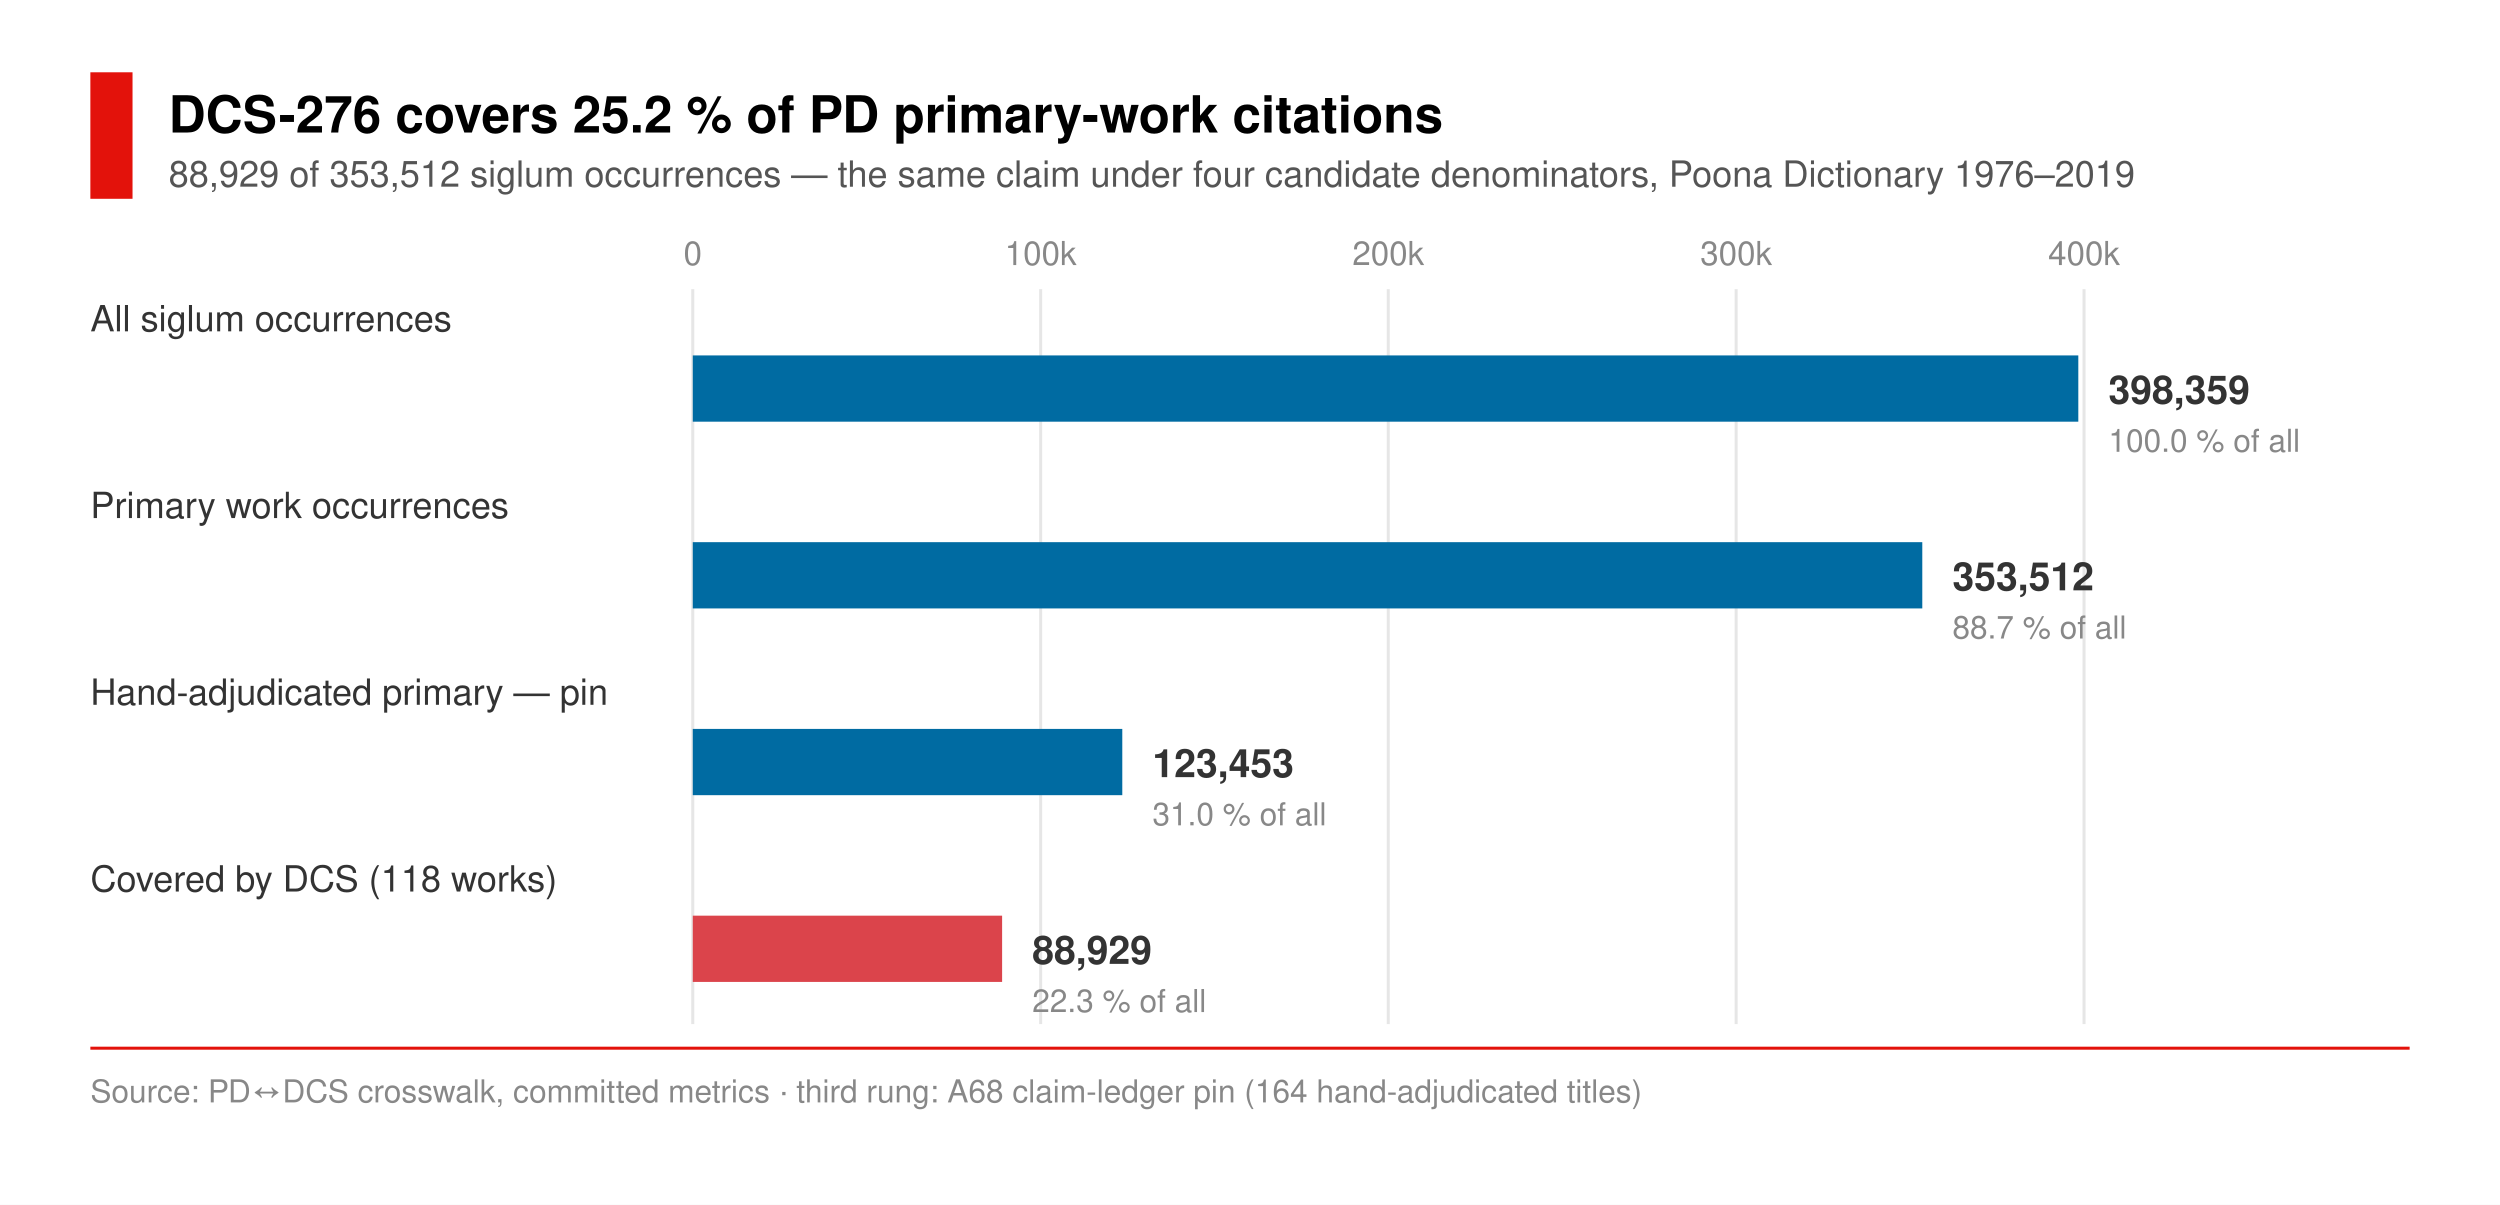
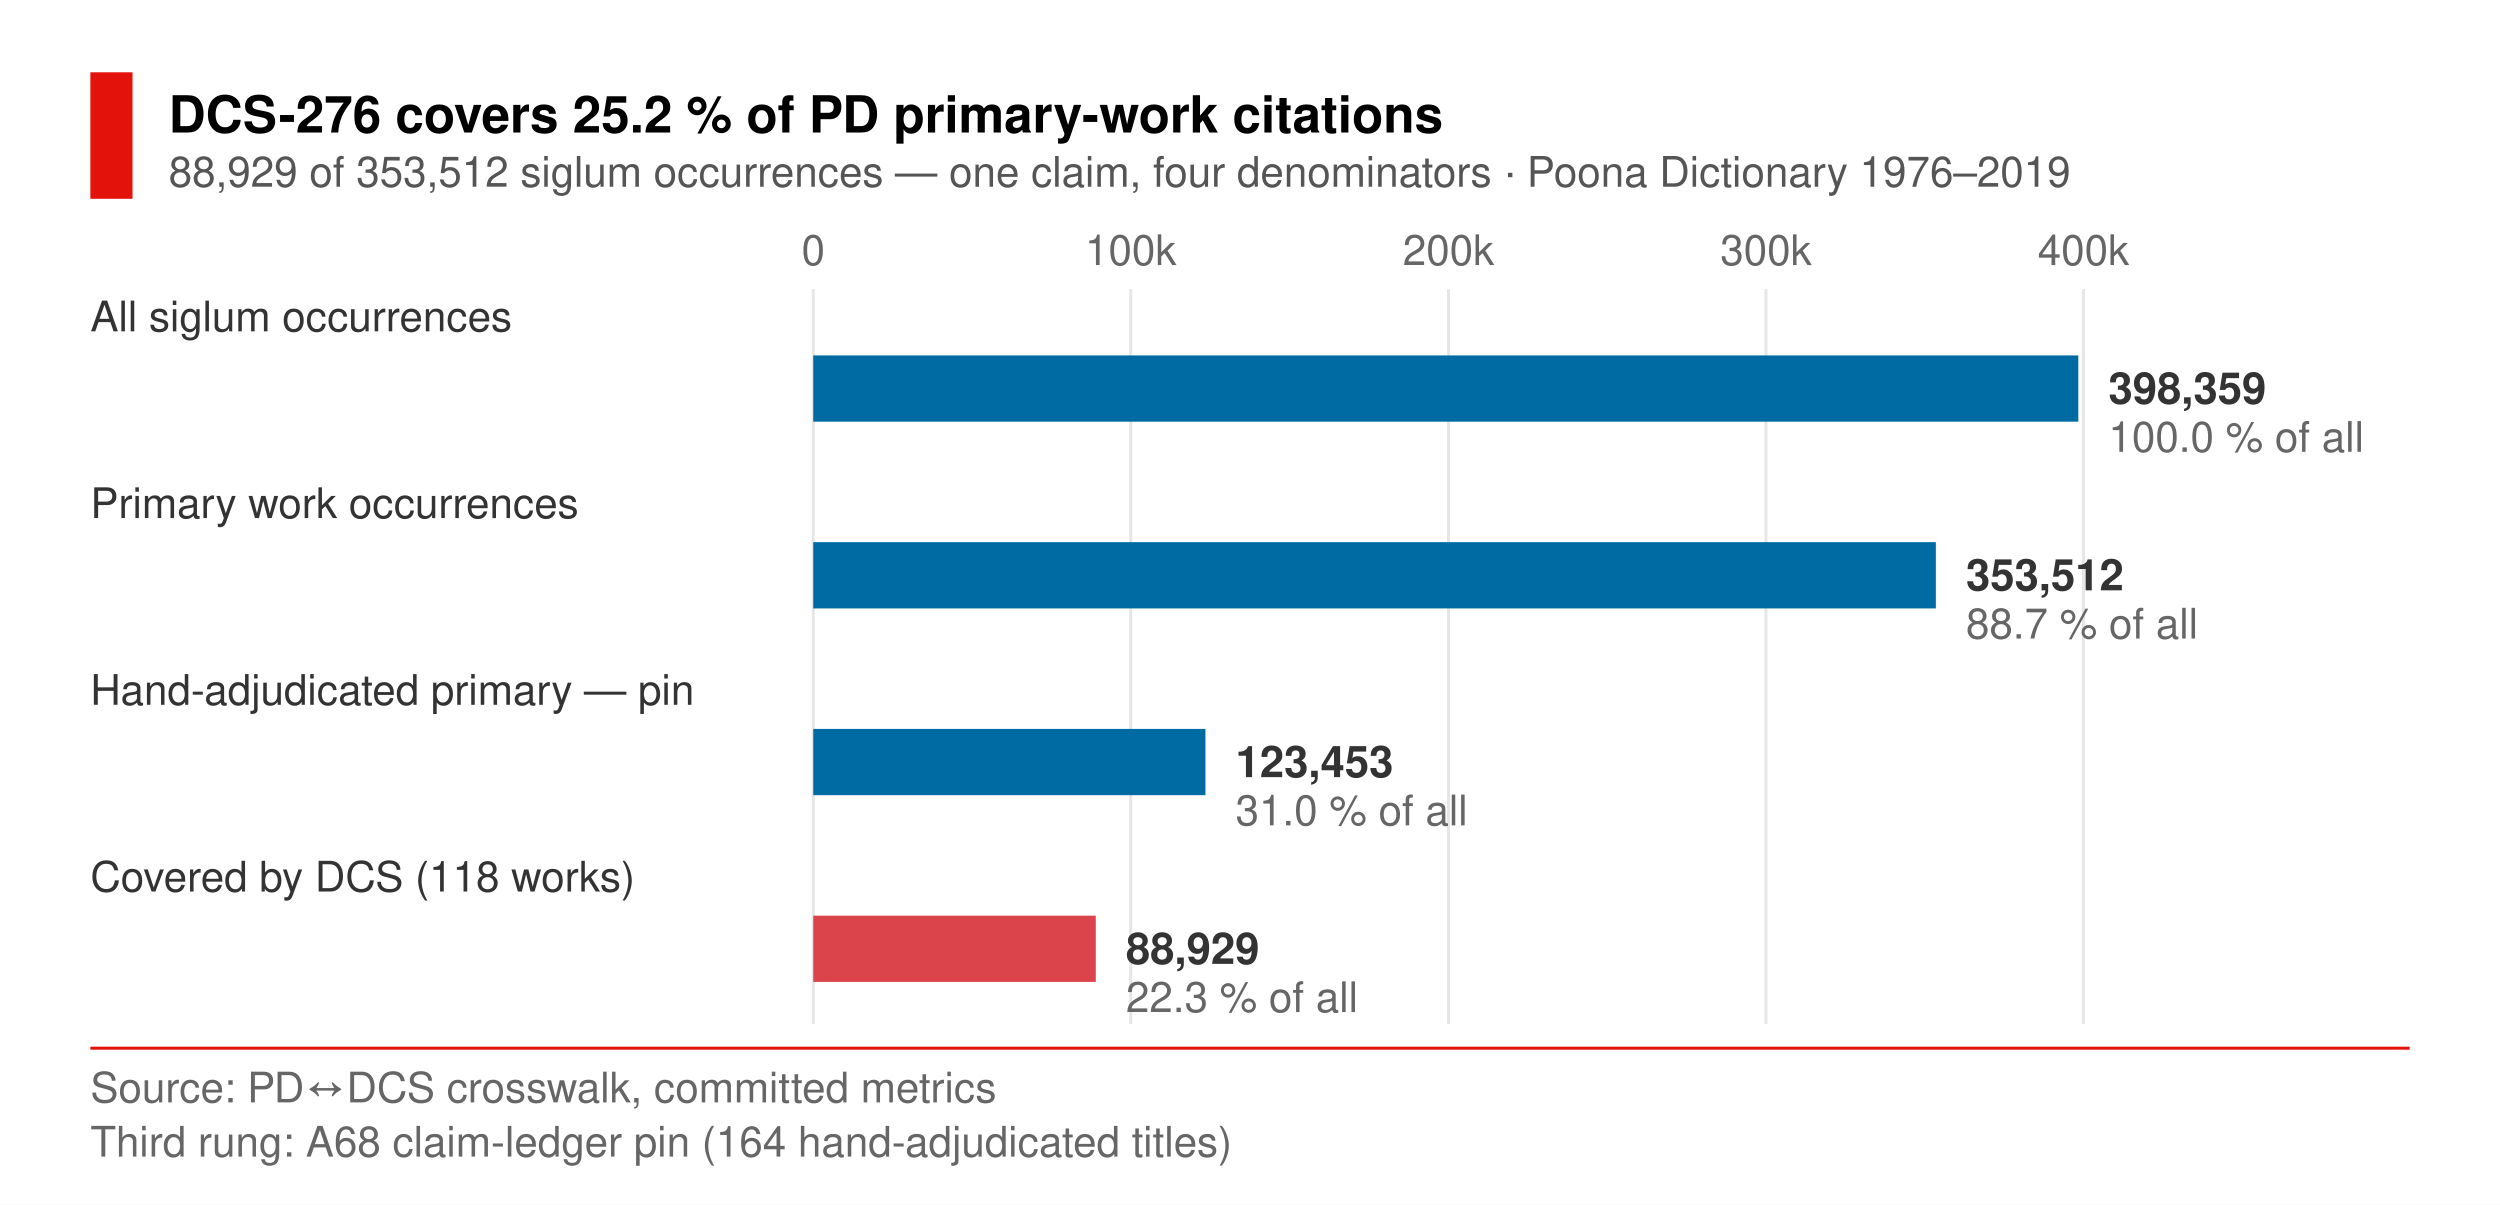
<svg xmlns="http://www.w3.org/2000/svg" width="830" height="400" viewBox="0 0 830 400">
  <rect width="830" height="400" fill="white" />
  <rect x="30" y="24" width="14" height="42" fill="#E3120B" />
  <text x="56" y="44" font-family="Helvetica, Arial, sans-serif" font-size="17" font-weight="bold">DCS-276 covers 25.2 % of PD primary-work citations</text>
-   <text x="56" y="62" font-family="Helvetica, Arial, sans-serif" font-size="12" fill="#555555">88,929 of 353,512 siglum occurrences — the same claim under four candidate denominators, Poona Dictionary 1976–2019</text>
-   <line x1="230.0" y1="96" x2="230.0" y2="340" stroke="#e6e6e6" />
-   <text x="230.0" y="88" font-family="Helvetica, Arial, sans-serif" font-size="11" fill="#888888" text-anchor="middle">0</text>
-   <line x1="345.5" y1="96" x2="345.5" y2="340" stroke="#e6e6e6" />
-   <text x="345.5" y="88" font-family="Helvetica, Arial, sans-serif" font-size="11" fill="#888888" text-anchor="middle">100k</text>
-   <line x1="460.9" y1="96" x2="460.9" y2="340" stroke="#e6e6e6" />
-   <text x="460.9" y="88" font-family="Helvetica, Arial, sans-serif" font-size="11" fill="#888888" text-anchor="middle">200k</text>
-   <line x1="576.4" y1="96" x2="576.4" y2="340" stroke="#e6e6e6" />
-   <text x="576.4" y="88" font-family="Helvetica, Arial, sans-serif" font-size="11" fill="#888888" text-anchor="middle">300k</text>
-   <line x1="691.9" y1="96" x2="691.9" y2="340" stroke="#e6e6e6" />
-   <text x="691.9" y="88" font-family="Helvetica, Arial, sans-serif" font-size="11" fill="#888888" text-anchor="middle">400k</text>
-   <text x="30" y="110.0" font-family="Helvetica, Arial, sans-serif" font-size="12" fill="#333333">All siglum occurrences</text>
-   <rect x="230" y="118.0" width="460.0" height="22" fill="#006BA2" />
-   <text x="700.0" y="134.0" font-family="Helvetica, Arial, sans-serif" font-size="13" font-weight="bold" fill="#333333">398,359</text>
-   <text x="700.0" y="150.0" font-family="Helvetica, Arial, sans-serif" font-size="10.5" fill="#888888">100.0 % of all</text>
-   <text x="30" y="172.0" font-family="Helvetica, Arial, sans-serif" font-size="12" fill="#333333">Primary work occurrences</text>
-   <rect x="230" y="180.0" width="408.2" height="22" fill="#006BA2" />
-   <text x="648.2" y="196.0" font-family="Helvetica, Arial, sans-serif" font-size="13" font-weight="bold" fill="#333333">353,512</text>
-   <text x="648.2" y="212.0" font-family="Helvetica, Arial, sans-serif" font-size="10.5" fill="#888888">88.7 % of all</text>
-   <text x="30" y="234.0" font-family="Helvetica, Arial, sans-serif" font-size="12" fill="#333333">Hand-adjudicated primary — pin</text>
-   <rect x="230" y="242.0" width="142.6" height="22" fill="#006BA2" />
-   <text x="382.6" y="258.0" font-family="Helvetica, Arial, sans-serif" font-size="13" font-weight="bold" fill="#333333">123,453</text>
-   <text x="382.6" y="274.0" font-family="Helvetica, Arial, sans-serif" font-size="10.5" fill="#888888">31.0 % of all</text>
-   <text x="30" y="296.0" font-family="Helvetica, Arial, sans-serif" font-size="12" fill="#333333">Covered by DCS (118 works)</text>
-   <rect x="230" y="304.0" width="102.7" height="22" fill="#DB444B" />
-   <text x="342.7" y="320.0" font-family="Helvetica, Arial, sans-serif" font-size="13" font-weight="bold" fill="#333333">88,929</text>
-   <text x="342.7" y="336.0" font-family="Helvetica, Arial, sans-serif" font-size="10.5" fill="#888888">22.3 % of all</text>
+   <text x="56" y="62" font-family="Helvetica, Arial, sans-serif" font-size="14" fill="#555555">88,929 of 353,512 siglum occurrences — one claim, four denominators · Poona Dictionary 1976–2019</text>
+   <line x1="270.0" y1="96" x2="270.0" y2="340" stroke="#e6e6e6" />
+   <text x="270.0" y="88" font-family="Helvetica, Arial, sans-serif" font-size="14" fill="#666666" text-anchor="middle">0</text>
+   <line x1="375.4" y1="96" x2="375.4" y2="340" stroke="#e6e6e6" />
+   <text x="375.4" y="88" font-family="Helvetica, Arial, sans-serif" font-size="14" fill="#666666" text-anchor="middle">100k</text>
+   <line x1="480.9" y1="96" x2="480.9" y2="340" stroke="#e6e6e6" />
+   <text x="480.9" y="88" font-family="Helvetica, Arial, sans-serif" font-size="14" fill="#666666" text-anchor="middle">200k</text>
+   <line x1="586.3" y1="96" x2="586.3" y2="340" stroke="#e6e6e6" />
+   <text x="586.3" y="88" font-family="Helvetica, Arial, sans-serif" font-size="14" fill="#666666" text-anchor="middle">300k</text>
+   <line x1="691.7" y1="96" x2="691.7" y2="340" stroke="#e6e6e6" />
+   <text x="691.7" y="88" font-family="Helvetica, Arial, sans-serif" font-size="14" fill="#666666" text-anchor="middle">400k</text>
+   <text x="30" y="110.0" font-family="Helvetica, Arial, sans-serif" font-size="14" fill="#333333">All siglum occurrences</text>
+   <rect x="270" y="118.0" width="420.0" height="22" fill="#006BA2" />
+   <text x="700.0" y="134.0" font-family="Helvetica, Arial, sans-serif" font-size="14.5" font-weight="bold" fill="#333333">398,359</text>
+   <text x="700.0" y="150.0" font-family="Helvetica, Arial, sans-serif" font-size="14" fill="#666666">100.0 % of all</text>
+   <text x="30" y="172.0" font-family="Helvetica, Arial, sans-serif" font-size="14" fill="#333333">Primary work occurrences</text>
+   <rect x="270" y="180.0" width="372.7" height="22" fill="#006BA2" />
+   <text x="652.7" y="196.0" font-family="Helvetica, Arial, sans-serif" font-size="14.5" font-weight="bold" fill="#333333">353,512</text>
+   <text x="652.7" y="212.0" font-family="Helvetica, Arial, sans-serif" font-size="14" fill="#666666">88.7 % of all</text>
+   <text x="30" y="234.0" font-family="Helvetica, Arial, sans-serif" font-size="14" fill="#333333">Hand-adjudicated primary — pin</text>
+   <rect x="270" y="242.0" width="130.2" height="22" fill="#006BA2" />
+   <text x="410.2" y="258.0" font-family="Helvetica, Arial, sans-serif" font-size="14.5" font-weight="bold" fill="#333333">123,453</text>
+   <text x="410.2" y="274.0" font-family="Helvetica, Arial, sans-serif" font-size="14" fill="#666666">31.0 % of all</text>
+   <text x="30" y="296.0" font-family="Helvetica, Arial, sans-serif" font-size="14" fill="#333333">Covered by DCS (118 works)</text>
+   <rect x="270" y="304.0" width="93.8" height="22" fill="#DB444B" />
+   <text x="373.8" y="320.0" font-family="Helvetica, Arial, sans-serif" font-size="14.5" font-weight="bold" fill="#333333">88,929</text>
+   <text x="373.8" y="336.0" font-family="Helvetica, Arial, sans-serif" font-size="14" fill="#666666">22.3 % of all</text>
  <line x1="30" y1="348" x2="800" y2="348" stroke="#E3120B" stroke-width="1" />
-   <text x="30" y="366" font-family="Helvetica, Arial, sans-serif" font-size="10.5" fill="#888888">Source: PD↔DCS crosswalk, committed metrics · third rung: A68 claim-ledger pin (164 hand-adjudicated titles)</text>
+   <text x="30" y="366" font-family="Helvetica, Arial, sans-serif" font-size="14" fill="#666666">Source: PD↔DCS crosswalk, committed metrics</text>
+   <text x="30" y="384" font-family="Helvetica, Arial, sans-serif" font-size="14" fill="#666666">Third rung: A68 claim-ledger pin (164 hand-adjudicated titles)</text>
</svg>
